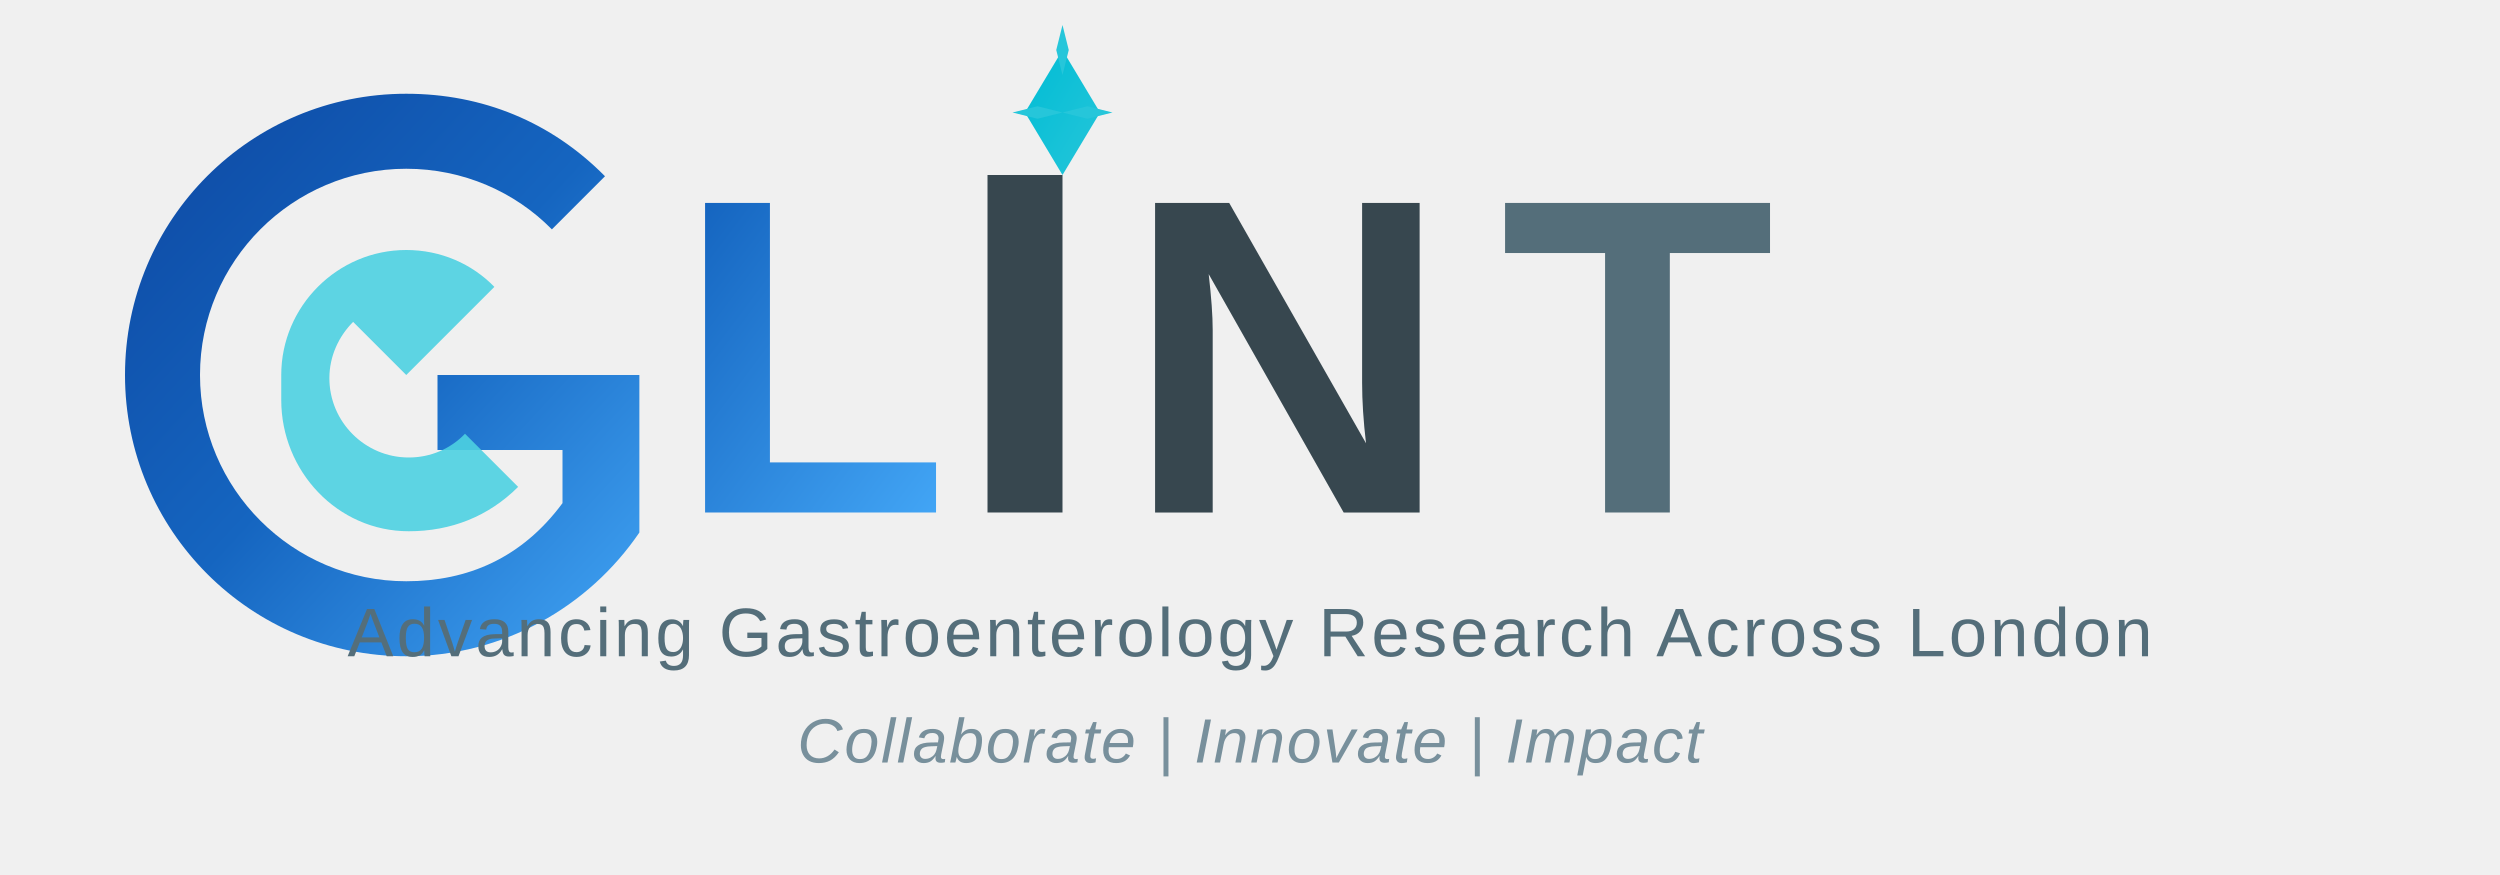
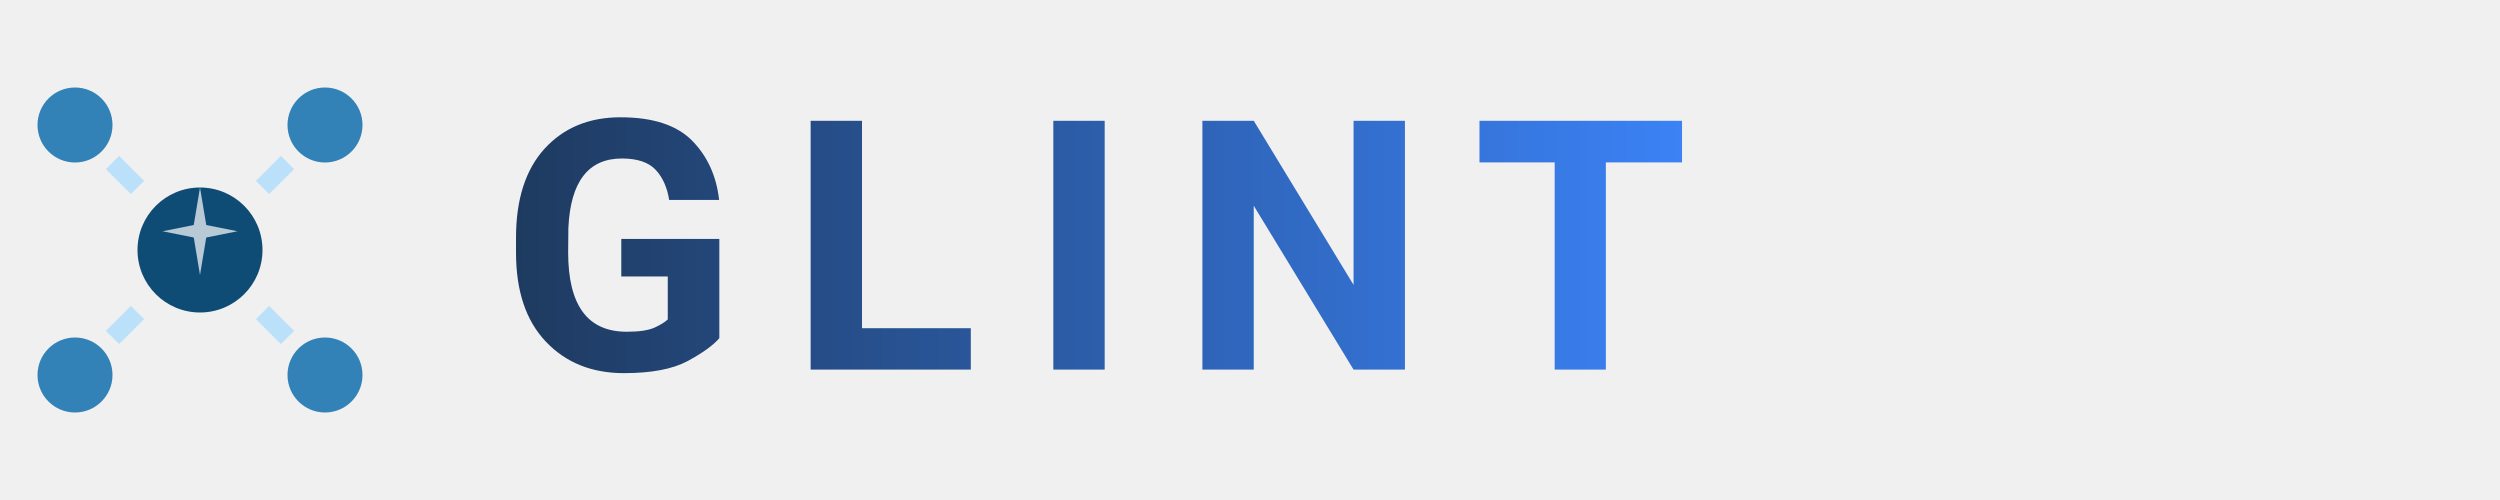
- <svg xmlns="http://www.w3.org/2000/svg" viewBox="0 0 400 140" fill="none">
+ <svg xmlns="http://www.w3.org/2000/svg" viewBox="0 0 200 40" width="200" height="40">
  <defs>
-     <linearGradient id="gGradient" x1="0%" y1="0%" x2="100%" y2="100%">
-       <stop offset="0%" style="stop-color:#0D47A1" />
-       <stop offset="50%" style="stop-color:#1565C0" />
-       <stop offset="100%" style="stop-color:#42A5F5" />
-     </linearGradient>
-     <linearGradient id="lGradient" x1="0%" y1="0%" x2="100%" y2="100%">
-       <stop offset="0%" style="stop-color:#1565C0" />
-       <stop offset="100%" style="stop-color:#42A5F5" />
-     </linearGradient>
-     <linearGradient id="sparkleGradient" x1="0%" y1="0%" x2="100%" y2="100%">
-       <stop offset="0%" style="stop-color:#00BCD4" />
-       <stop offset="100%" style="stop-color:#26C6DA" />
+     <linearGradient id="logoGradient" x1="0%" y1="0%" x2="100%" y2="0%">
+       <stop offset="0%" stop-color="#1E3A5F" />
+       <stop offset="100%" stop-color="#3B82F6" />
    </linearGradient>
  </defs>
-   <g transform="translate(20, 15)">
-     <path d="M45 0C20.1 0 0 20.1 0 45s20.1 45 45 45c15.5 0 29.2-7.9 37.3-19.8V45H50v12h20v8.5C63.5 74.3 54.8 78 45 78c-18.2 0-33-14.8-33-33s14.8-33 33-33c9.1 0 17.4 3.7 23.3 9.7l8.5-8.5C68.2 4.5 57.2 0 45 0z" fill="url(#gGradient)" />
-     <path d="M25 45c0-11 9-20 20-20 5.5 0 10.5 2.2 14.1 5.9l-14.1 14.1-8.5-8.5c-2.3 2.3-3.8 5.5-3.8 9 0 7 5.7 12.7 12.7 12.7 3.5 0 6.7-1.4 9-3.8l8.5 8.5C58.2 67.6 52.2 70 45.4 70 34 70 25 60.4 25 49v-4z" fill="#4DD0E1" opacity="0.9" />
+   <g transform="translate(0, 4) scale(1)">
+     <circle cx="16" cy="16" r="5" fill="#0F4C75" />
+     <circle cx="6" cy="6" r="3" fill="#3282B8" />
+     <circle cx="26" cy="6" r="3" fill="#3282B8" />
+     <circle cx="6" cy="26" r="3" fill="#3282B8" />
+     <circle cx="26" cy="26" r="3" fill="#3282B8" />
+     <line x1="11" y1="11" x2="9" y2="9" stroke="#BBE1FA" stroke-width="1.5" />
+     <line x1="21" y1="11" x2="23" y2="9" stroke="#BBE1FA" stroke-width="1.5" />
+     <line x1="11" y1="21" x2="9" y2="23" stroke="#BBE1FA" stroke-width="1.5" />
+     <line x1="21" y1="21" x2="23" y2="23" stroke="#BBE1FA" stroke-width="1.5" />
+     <path d="M16 11 L16.5 14 L19 14.5 L16.5 15 L16 18 L15.5 15 L13 14.5 L15.5 14 Z" fill="white" opacity="0.7" />
  </g>
-   <text x="108" y="82" font-family="Arial, sans-serif" font-size="72" font-weight="700" fill="url(#lGradient)">L</text>
-   <rect x="158" y="28" width="12" height="54" fill="#37474F" />
-   <g transform="translate(164, 8)">
-     <path d="M0 10L6 0L12 10L6 20Z" fill="url(#sparkleGradient)" />
-     <path d="M6 -4L7 0L6 4L5 0Z" fill="#26C6DA" />
-     <path d="M-2 10L2 9L6 10L2 11Z" fill="#26C6DA" />
-     <path d="M6 10L10 9L14 10L10 11Z" fill="#26C6DA" />
-   </g>
-   <text x="180" y="82" font-family="Arial, sans-serif" font-size="72" font-weight="700" fill="#37474F">N</text>
-   <text x="240" y="82" font-family="Arial, sans-serif" font-size="72" font-weight="700" fill="#546E7A">T</text>
-   <text x="200" y="105" font-family="Arial, sans-serif" font-size="11" fill="#546E7A" text-anchor="middle" letter-spacing="0.5">Advancing Gastroenterology Research Across London</text>
-   <text x="200" y="122" font-family="Arial, sans-serif" font-size="10" fill="#78909C" text-anchor="middle" font-style="italic" letter-spacing="0.3">Collaborate | Innovate | Impact</text>
+   <text x="40" y="20" font-family="system-ui, -apple-system, BlinkMacSystemFont, 'Segoe UI', Roboto, sans-serif" font-size="28" font-weight="600" letter-spacing="4" fill="url(#logoGradient)" dominant-baseline="central">GLINT</text>
</svg>
